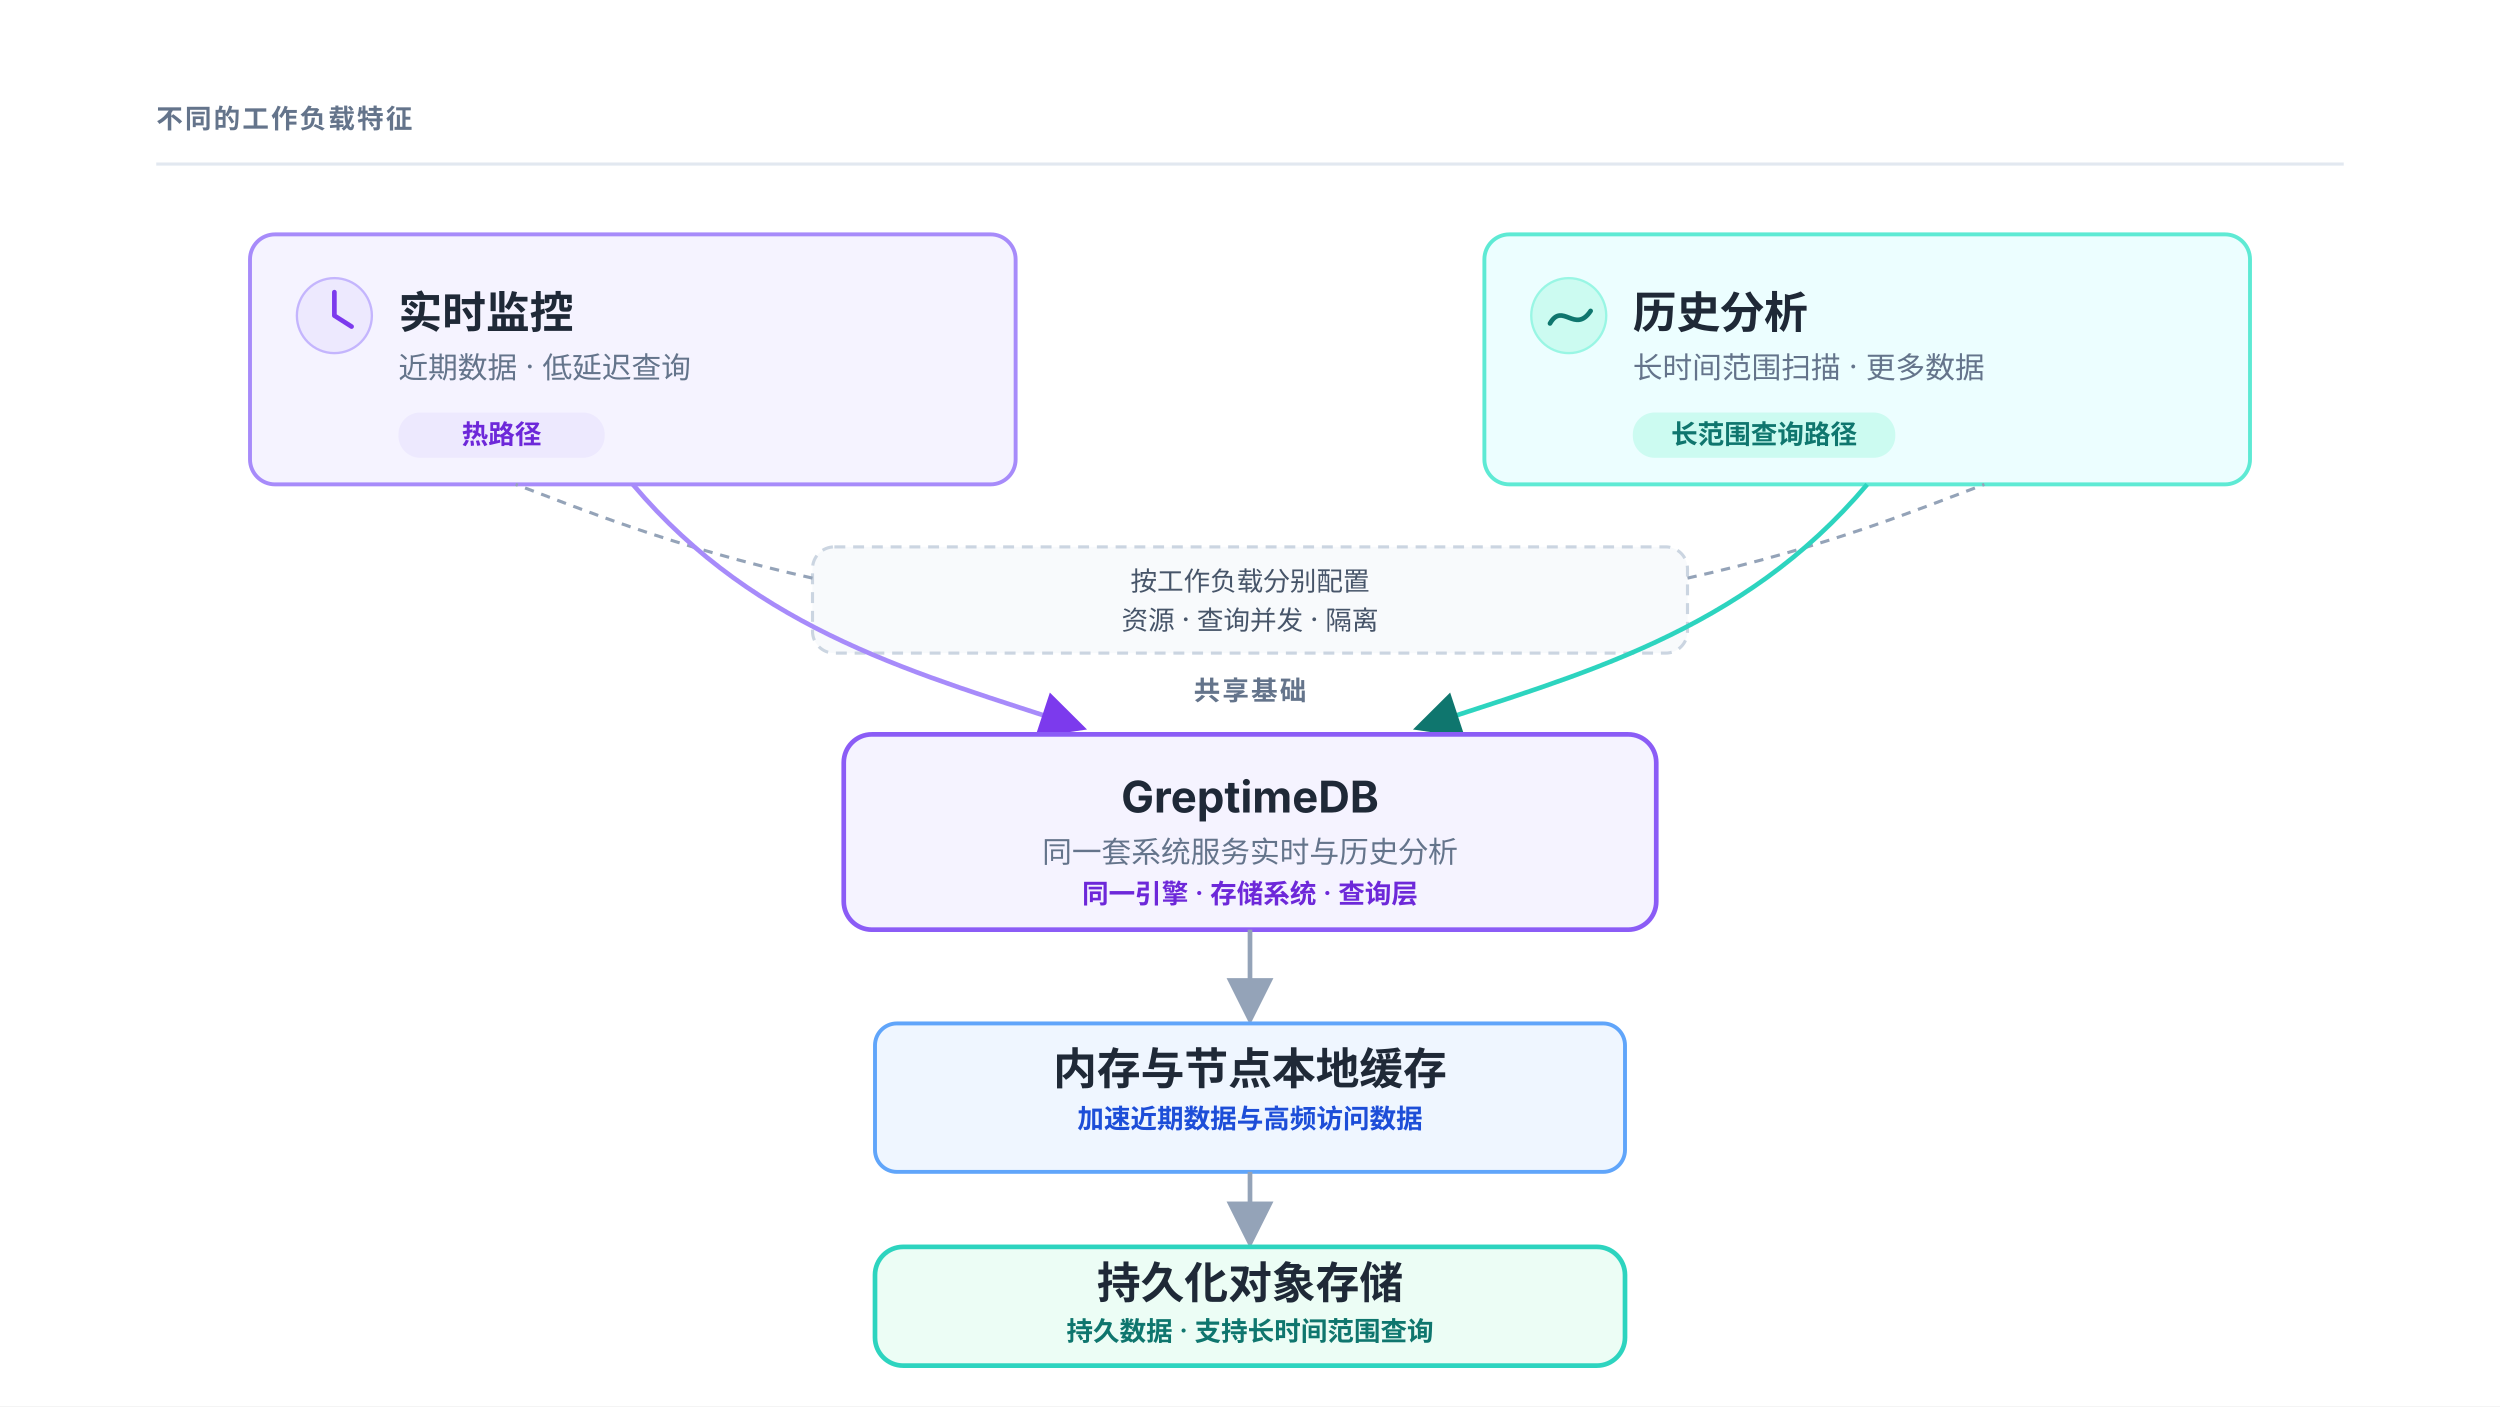
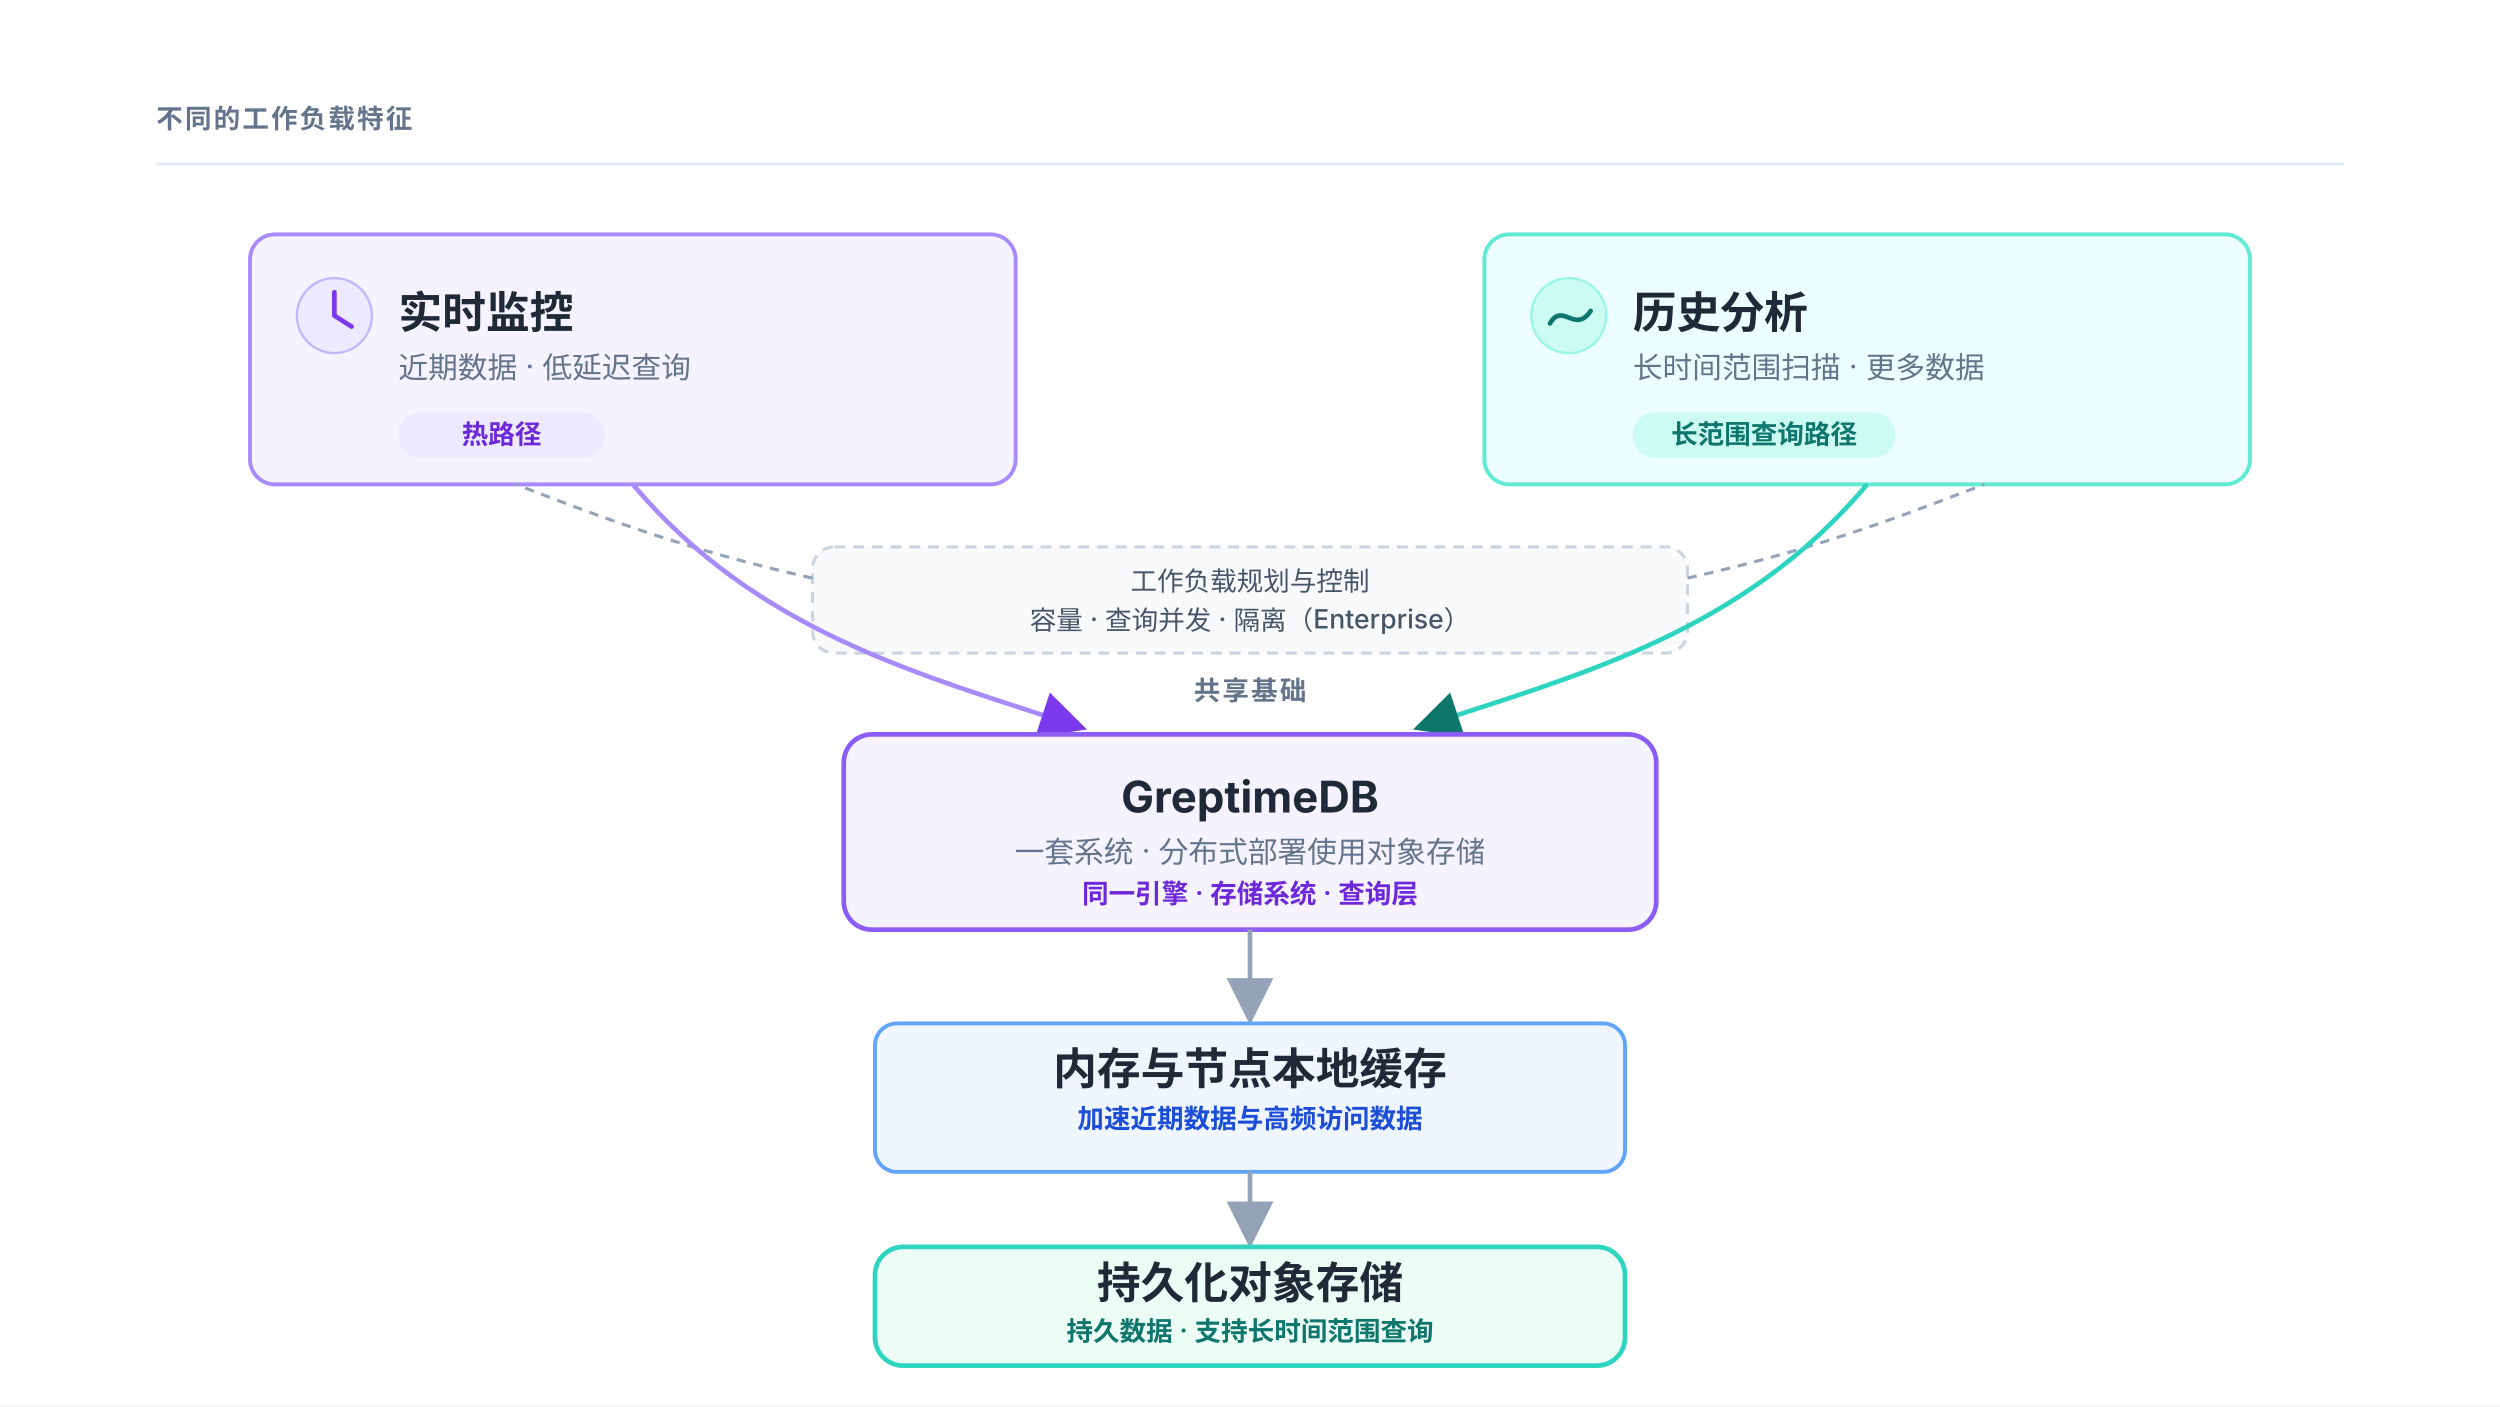
<svg xmlns="http://www.w3.org/2000/svg" width="1600" height="900" viewBox="0 0 1600 900" role="img" aria-labelledby="title desc">
  <defs>
    <marker id="arrow-slate" markerWidth="10" markerHeight="10" refX="8" refY="5" orient="auto" markerUnits="strokeWidth">
      <path d="M0,0 L10,5 L0,10 z" fill="#94A3B8" />
    </marker>
    <marker id="arrow-purple" markerWidth="10" markerHeight="10" refX="8" refY="5" orient="auto" markerUnits="strokeWidth">
      <path d="M0,0 L10,5 L0,10 z" fill="#7C3AED" />
    </marker>
    <marker id="arrow-teal" markerWidth="10" markerHeight="10" refX="8" refY="5" orient="auto" markerUnits="strokeWidth">
      <path d="M0,0 L10,5 L0,10 z" fill="#0F766E" />
    </marker>
    <style>
      .kicker { font: 650 17px Inter, ui-sans-serif, system-ui, -apple-system, BlinkMacSystemFont, "Segoe UI", sans-serif; letter-spacing: .08em; text-transform: uppercase; fill: #64748B; }
      .title { font: 650 28px Inter, ui-sans-serif, system-ui, -apple-system, BlinkMacSystemFont, "Segoe UI", sans-serif; fill: #1F2937; }
      .subtitle { font: 400 19px Inter, ui-sans-serif, system-ui, -apple-system, BlinkMacSystemFont, "Segoe UI", sans-serif; fill: #64748B; }
      .small { font: 500 17px Inter, ui-sans-serif, system-ui, -apple-system, BlinkMacSystemFont, "Segoe UI", sans-serif; fill: #475569; }
      .purple { font: 600 17px Inter, ui-sans-serif, system-ui, -apple-system, BlinkMacSystemFont, "Segoe UI", sans-serif; fill: #6D28D9; }
      .teal { font: 600 17px Inter, ui-sans-serif, system-ui, -apple-system, BlinkMacSystemFont, "Segoe UI", sans-serif; fill: #0F766E; }
      .blue { font: 600 17px Inter, ui-sans-serif, system-ui, -apple-system, BlinkMacSystemFont, "Segoe UI", sans-serif; fill: #1D4ED8; }
    </style>
  </defs>
  <rect width="1600" height="900" fill="#FFFFFF" />
  <text x="100" y="82" class="kicker">不同的工作负载特征</text>
  <line x1="100" y1="105" x2="1500" y2="105" stroke="#E2E8F0" stroke-width="2" />
  <rect x="160" y="150" width="490" height="160" rx="16" fill="#F5F3FF" stroke="#A78BFA" stroke-width="2.5" />
  <circle cx="214" cy="202" r="24" fill="#EDE9FE" stroke="#C4B5FD" stroke-width="1.5" />
  <path d="M214 187 L214 202 L225 209" fill="none" stroke="#7C3AED" stroke-width="3" stroke-linecap="round" stroke-linejoin="round" />
  <text x="255" y="210" class="title">实时监控</text>
  <text x="255" y="242" class="subtitle">近期数据 · 低延迟查询</text>
  <rect x="255" y="264" width="132" height="29" rx="14" fill="#EDE9FE" />
  <text x="321" y="284" text-anchor="middle" class="purple">热路径</text>
  <rect x="950" y="150" width="490" height="160" rx="16" fill="#ECFEFF" stroke="#5EEAD4" stroke-width="2.5" />
  <circle cx="1004" cy="202" r="24" fill="#CCFBF1" stroke="#99F6E4" stroke-width="1.5" />
  <path d="M992 207 C1000 193, 1008 214, 1018 199" fill="none" stroke="#0F766E" stroke-width="3" stroke-linecap="round" />
  <text x="1045" y="210" class="title">历史分析</text>
  <text x="1045" y="242" class="subtitle">长时间范围扫描 · 更多数据</text>
  <rect x="1045" y="264" width="168" height="29" rx="14" fill="#CCFBF1" />
  <text x="1129" y="284" text-anchor="middle" class="teal">长范围查询路径</text>
  <rect x="520" y="350" width="560" height="68" rx="14" fill="#F8FAFC" stroke="#CBD5E1" stroke-width="2" stroke-dasharray="7 5" />
-   <text x="800" y="378" text-anchor="middle" class="small">按工作负载分别配置</text>
-   <text x="800" y="403" text-anchor="middle" class="small">资源 · 查询并发 · 隔离</text>
+   <text x="800" y="378" text-anchor="middle" class="small">工作负载规划与控制</text>
+   <text x="800" y="403" text-anchor="middle" class="small">容量 · 查询并发 · 隔离（Enterprise）</text>
  <path d="M520 370 C430 350, 370 325, 330 310" fill="none" stroke="#94A3B8" stroke-width="2" stroke-dasharray="6 5" />
  <path d="M1080 370 C1170 350, 1230 325, 1270 310" fill="none" stroke="#94A3B8" stroke-width="2" stroke-dasharray="6 5" />
  <path d="M405 310 C485 405, 590 432, 690 465" fill="none" stroke="#A78BFA" stroke-width="3" marker-end="url(#arrow-purple)" />
  <path d="M1195 310 C1115 405, 1010 432, 910 465" fill="none" stroke="#2DD4BF" stroke-width="3" marker-end="url(#arrow-teal)" />
  <text x="800" y="448" text-anchor="middle" class="kicker">共享基础</text>
  <rect x="540" y="470" width="520" height="125" rx="18" fill="#F5F3FF" stroke="#8B5CF6" stroke-width="3" />
  <text x="800" y="520" text-anchor="middle" class="title">GreptimeDB</text>
-   <text x="800" y="552" text-anchor="middle" class="subtitle">同一套系统服务实时与历史分析</text>
+   <text x="800" y="552" text-anchor="middle" class="subtitle">一套系统 · 分布式部署使用对象存储</text>
  <text x="800" y="578" text-anchor="middle" class="purple">同一引擎 · 存储系统 · 查询层</text>
  <path d="M800 595 L800 650" fill="none" stroke="#94A3B8" stroke-width="3" marker-end="url(#arrow-slate)" />
  <rect x="560" y="655" width="480" height="95" rx="14" fill="#EFF6FF" stroke="#60A5FA" stroke-width="2.5" />
  <text x="800" y="694" text-anchor="middle" class="title">内存与节点本地缓存</text>
  <text x="800" y="722" text-anchor="middle" class="blue">加速近期数据与高频访问数据</text>
  <path d="M800 750 L800 793" fill="none" stroke="#94A3B8" stroke-width="3" marker-end="url(#arrow-slate)" />
  <rect x="560" y="798" width="480" height="76" rx="18" fill="#ECFDF5" stroke="#2DD4BF" stroke-width="3" />
  <text x="800" y="831" text-anchor="middle" class="title">持久化对象存储</text>
  <text x="800" y="858" text-anchor="middle" class="teal">持久数据 · 支持长时间范围查询</text>
</svg>
